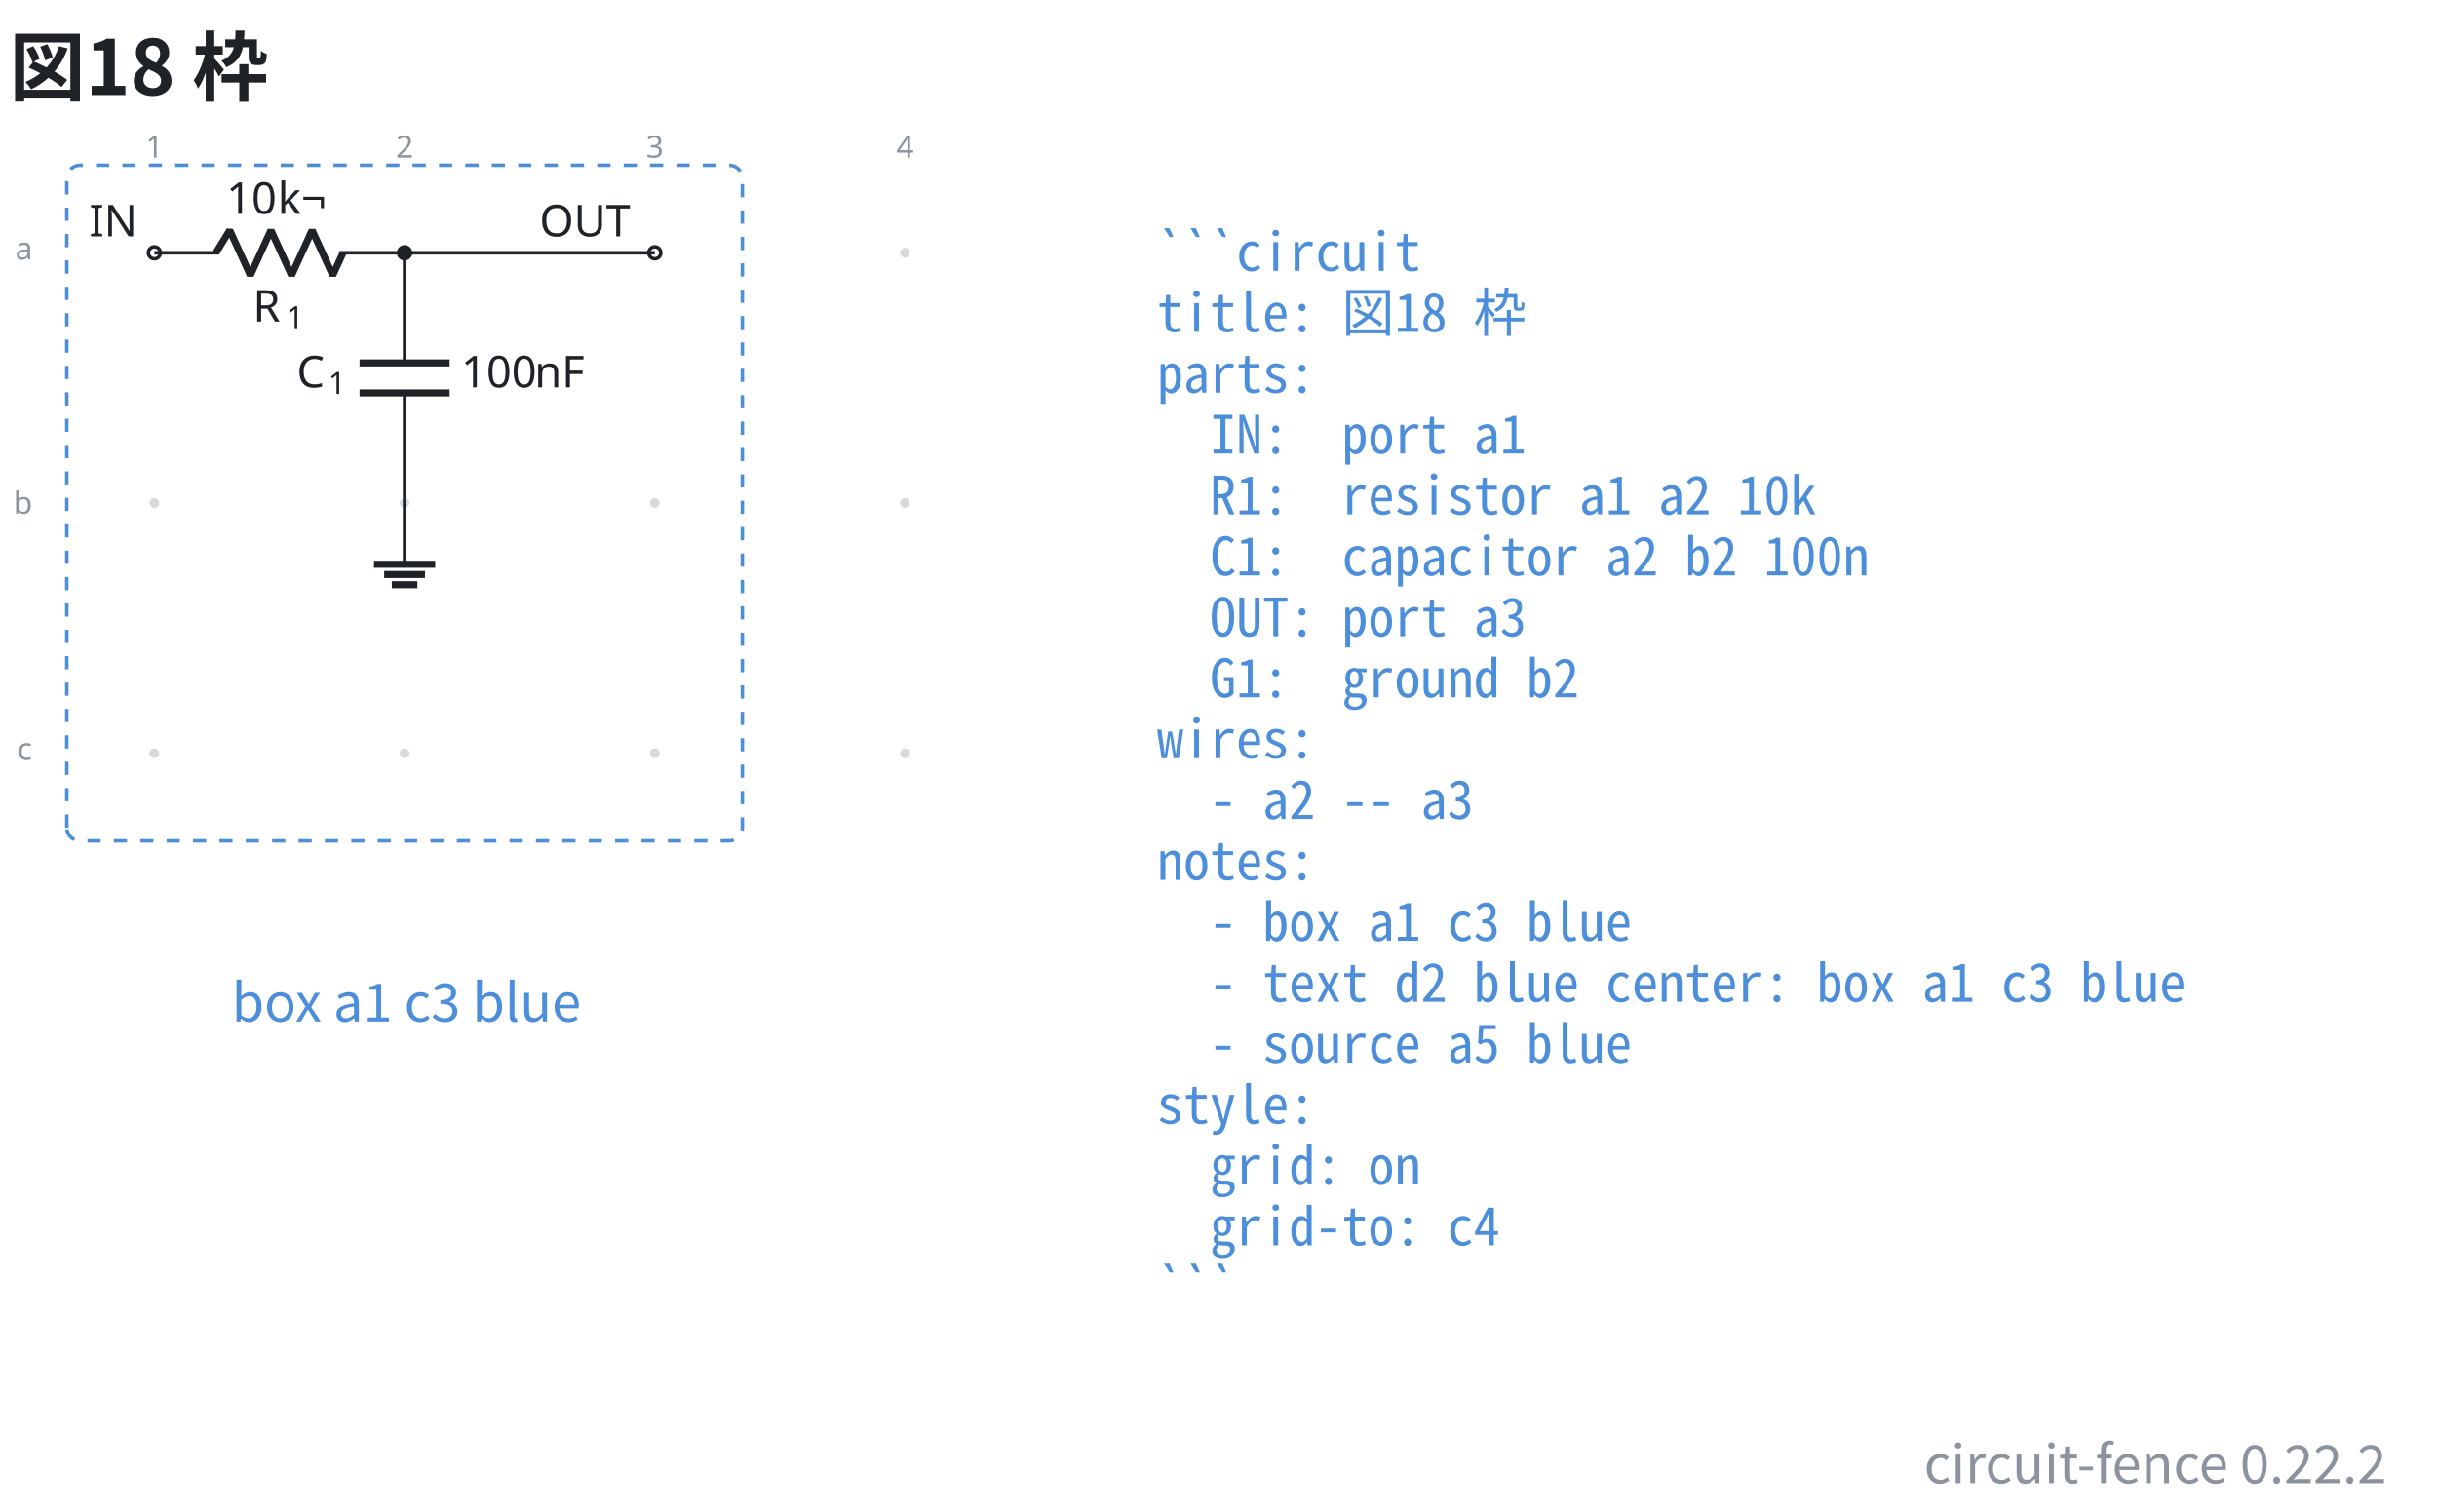
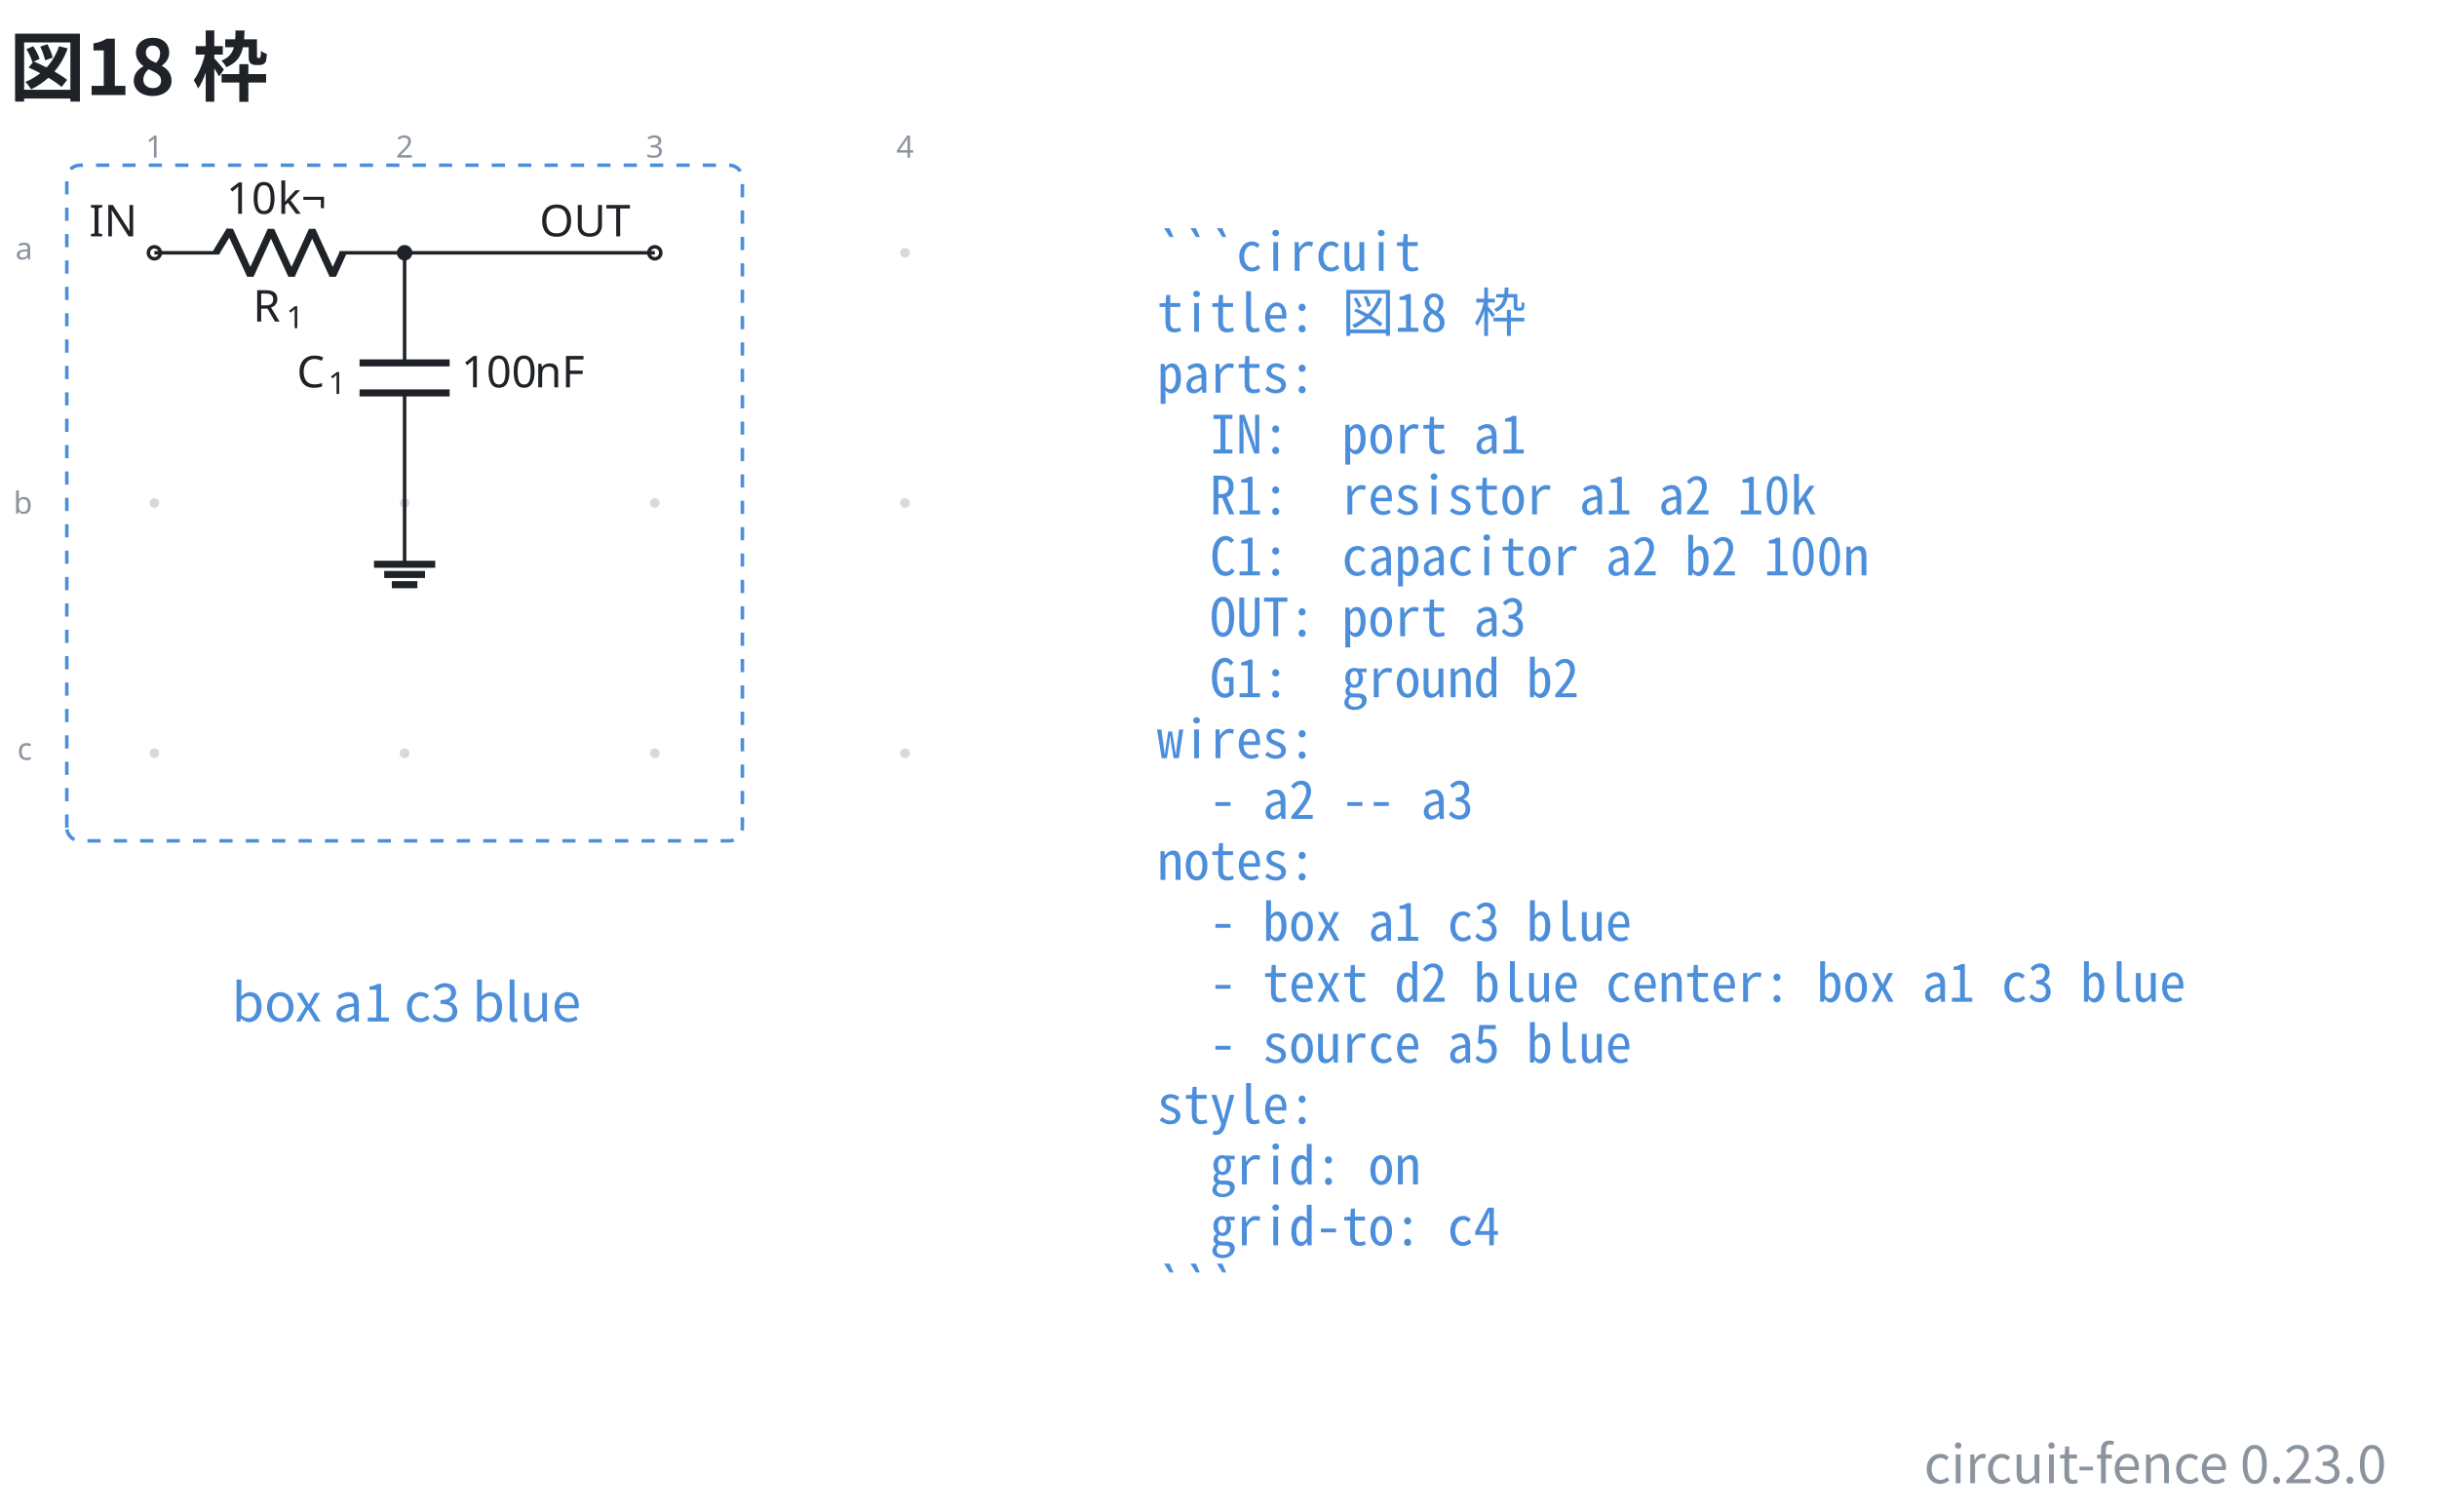
- <svg xmlns="http://www.w3.org/2000/svg" data-figure-paper="#ffffff" data-circuit-fence="0.22.2" fill="#1f2328" width="738.996" height="458.468" viewBox="-72 -72 554.247 343.851">
+ <svg xmlns="http://www.w3.org/2000/svg" data-figure-paper="#ffffff" data-circuit-fence="0.23.0" fill="#1f2328" width="738.996" height="458.468" viewBox="-72 -72 554.247 343.851">
  <rect x="-72" y="-72" width="554.247" height="343.851" fill="#ffffff" />
  <g stroke="#1f2328" stroke-miterlimit="10" stroke-width=".8">
    <path fill="#8b949e" fill-opacity=".35" stroke="none" stroke-opacity=".35" d="M-35.787-14.511a1.1 1.1 0 1 0-2.2 0 1.1 1.1 0 0 0 2.2 0M-35.787 42.394a1.1 1.1 0 1 0-2.2 0 1.1 1.1 0 0 0 2.2 0M-35.787 99.3a1.1 1.1 0 1 0-2.2 0 1.1 1.1 0 0 0 2.2 0M21.118-14.511a1.1 1.1 0 1 0-2.2 0 1.1 1.1 0 0 0 2.2 0M21.118 42.394a1.1 1.1 0 1 0-2.2 0 1.1 1.1 0 0 0 2.2 0M21.118 99.3a1.1 1.1 0 1 0-2.2 0 1.1 1.1 0 0 0 2.2 0M78.024-14.511a1.1 1.1 0 1 0-2.2 0 1.1 1.1 0 0 0 2.2 0M78.024 42.394a1.1 1.1 0 1 0-2.2 0 1.1 1.1 0 0 0 2.2 0M78.024 99.3a1.1 1.1 0 1 0-2.2 0 1.1 1.1 0 0 0 2.2 0M134.93-14.511a1.1 1.1 0 1 0-2.2 0 1.1 1.1 0 0 0 2.2 0M134.93 42.394a1.1 1.1 0 1 0-2.2 0 1.1 1.1 0 0 0 2.2 0M134.93 99.3a1.1 1.1 0 1 0-2.2 0 1.1 1.1 0 0 0 2.2 0m-1.1 0" />
    <g fill="#8b949e" stroke="#8b949e">
      <text x="-36.887" y="-14.511" fill="#8b949e" stroke="none" font-family="cmr7" font-size="7" transform="translate(-1.993 -21.645)">1</text>
    </g>
    <g fill="#8b949e" stroke="#8b949e">
      <text x="-36.887" y="-14.511" fill="#8b949e" stroke="none" font-family="cmr7" font-size="7" transform="translate(54.912 -21.645)">2</text>
    </g>
    <g fill="#8b949e" stroke="#8b949e">
      <text x="-36.887" y="-14.511" fill="#8b949e" stroke="none" font-family="cmr7" font-size="7" transform="translate(111.818 -21.645)">3</text>
    </g>
    <g fill="#8b949e" stroke="#8b949e">
      <text x="-36.887" y="-14.511" fill="#8b949e" stroke="none" font-family="cmr7" font-size="7" transform="translate(168.723 -21.645)">4</text>
    </g>
    <g fill="#8b949e" stroke="#8b949e">
      <text x="-36.887" y="-14.511" fill="#8b949e" stroke="none" font-family="cmr7" font-size="7" transform="translate(-31.62 1.507)">a</text>
    </g>
    <g fill="#8b949e" stroke="#8b949e">
      <text x="-36.887" y="-14.511" fill="#8b949e" stroke="none" font-family="cmr7" font-size="7" transform="translate(-32.05 59.336)">b</text>
    </g>
    <g fill="#8b949e" stroke="#8b949e">
      <text x="-36.887" y="-14.511" fill="#8b949e" stroke="none" font-family="cmr7" font-size="7" transform="translate(-31.189 115.318)">c</text>
    </g>
    <g fill="#ffffff">
      <path d="M-35.522-14.511a1.365 1.365 0 1 0-2.73 0 1.365 1.365 0 0 0 2.73 0Zm-1.365 0" />
    </g>
    <text x="-36.887" y="-14.511" stroke="none" font-family="cmr10" font-size="10" transform="translate(-14.844 -3.733)">IN</text>
    <path fill="none" d="M-36.887-14.511h.4m-.4 0h14.795m27.315 0h14.795m-.4 0h.4" />
    <g stroke-linejoin="bevel" stroke-width="1.6">
      <path fill="none" d="m-22.892-14.511 3.143-5.122 4.686 10.243 4.686-10.243L-5.692-9.39l4.686-10.243L3.68-9.39l2.343-5.121" />
    </g>
    <g stroke="none">
      <text x="-36.887" y="-14.511" font-family="cmmi10" font-size="10" transform="translate(22.413 15.648)">R</text>
      <text x="-29.294" y="-13.011" font-family="cmr7" font-size="7" transform="translate(22.413 15.648)">1</text>
    </g>
    <g stroke="none" font-family="cmr10" font-size="10">
      <text x="-36.887" y="-14.511" transform="translate(16.37 -8.863)">10</text>
      <text x="-25.221" y="-14.511" transform="translate(16.37 -8.863)">k¬</text>
    </g>
    <path fill="none" d="M20.018-14.511v.4m0-.4v25.038m0 6.829v25.038m0-.4v.4" />
    <g stroke-width="1.6">
      <path fill="none" d="M30.261 10.527H9.775m20.486 6.829H9.775" />
    </g>
    <g stroke="none">
      <text x="-36.887" y="-14.511" font-family="cmmi10" font-size="10" transform="translate(32.39 30.606)">C</text>
      <text x="-29.74" y="-13.011" font-family="cmr7" font-size="7" transform="translate(32.39 30.606)">1</text>
    </g>
    <g stroke="none" font-family="cmr10" font-size="10">
      <text x="-36.887" y="-14.511" transform="translate(69.787 30.606)">100</text>
      <text x="-20.22" y="-14.511" transform="translate(69.787 30.606)">nF</text>
    </g>
    <g fill="#ffffff">
      <path d="M78.29-14.511a1.365 1.365 0 1 0-2.732 0 1.365 1.365 0 0 0 2.731 0Zm-1.366 0" />
    </g>
    <text x="-36.887" y="-14.511" stroke="none" font-family="cmr10" font-size="10" transform="translate(87.578 -3.733)">OUT</text>
    <path fill="none" d="M20.018 42.394v13.93" />
    <path fill="none" stroke-width="1.6" d="M13.053 56.325h13.93m-11.608 2.321h9.287m-7.546 2.322h5.804" />
    <path fill="none" d="M20.018-14.511h56.906" />
    <path d="M21.384-14.511a1.365 1.365 0 1 0-2.731 0 1.365 1.365 0 0 0 2.73 0Zm-1.366 0" />
    <path fill="none" stroke="#4c8eda" stroke-dasharray="3.0,3.0" d="M-56.804 116.217V-31.428a3 3 0 0 1 3-3H93.841a3 3 0 0 1 3 3v147.645a3 3 0 0 1-3 3H-53.804a3 3 0 0 1-3-3ZM96.841-34.428" />
    <g>
      <text x="-36.887" y="-14.511" fill="#4c8eda" stroke="none" font-family="'Noto Sans CJK JP','Noto Sans JP','Hiragino Sans','Yu Gothic',sans-serif" font-size="12" transform="translate(57.305 174.816)" text-anchor="middle">box a1 c3 blue</text>
    </g>
    <g>
      <text x="-36.887" y="-14.511" fill="#4c8eda" stroke="none" font-family="'Noto Sans Mono CJK JP',ui-monospace,'SFMono-Regular',Consolas,'Liberation Mono',monospace" font-size="12" transform="translate(228.022 4.1)" xml:space="preserve">```circuit</text>
    </g>
    <g>
      <text x="-36.887" y="-14.511" fill="#4c8eda" stroke="none" font-family="'Noto Sans Mono CJK JP',ui-monospace,'SFMono-Regular',Consolas,'Liberation Mono',monospace" font-size="12" transform="translate(228.022 17.956)" xml:space="preserve">title: 図18 枠</text>
    </g>
    <g>
      <text x="-36.887" y="-14.511" fill="#4c8eda" stroke="none" font-family="'Noto Sans Mono CJK JP',ui-monospace,'SFMono-Regular',Consolas,'Liberation Mono',monospace" font-size="12" transform="translate(228.022 31.813)" xml:space="preserve">parts:</text>
    </g>
    <g>
      <text x="-36.887" y="-14.511" fill="#4c8eda" stroke="none" font-family="'Noto Sans Mono CJK JP',ui-monospace,'SFMono-Regular',Consolas,'Liberation Mono',monospace" font-size="12" transform="translate(228.022 45.641)" xml:space="preserve">  IN:  port a1</text>
    </g>
    <g>
      <text x="-36.887" y="-14.511" fill="#4c8eda" stroke="none" font-family="'Noto Sans Mono CJK JP',ui-monospace,'SFMono-Regular',Consolas,'Liberation Mono',monospace" font-size="12" transform="translate(228.022 59.498)" xml:space="preserve">  R1:  resistor a1 a2 10k</text>
    </g>
    <g>
      <text x="-36.887" y="-14.511" fill="#4c8eda" stroke="none" font-family="'Noto Sans Mono CJK JP',ui-monospace,'SFMono-Regular',Consolas,'Liberation Mono',monospace" font-size="12" transform="translate(228.022 73.354)" xml:space="preserve">  C1:  capacitor a2 b2 100n</text>
    </g>
    <g>
      <text x="-36.887" y="-14.511" fill="#4c8eda" stroke="none" font-family="'Noto Sans Mono CJK JP',ui-monospace,'SFMono-Regular',Consolas,'Liberation Mono',monospace" font-size="12" transform="translate(228.022 87.21)" xml:space="preserve">  OUT: port a3</text>
    </g>
    <g>
      <text x="-36.887" y="-14.511" fill="#4c8eda" stroke="none" font-family="'Noto Sans Mono CJK JP',ui-monospace,'SFMono-Regular',Consolas,'Liberation Mono',monospace" font-size="12" transform="translate(228.022 101.067)" xml:space="preserve">  G1:  ground b2</text>
    </g>
    <g>
      <text x="-36.887" y="-14.511" fill="#4c8eda" stroke="none" font-family="'Noto Sans Mono CJK JP',ui-monospace,'SFMono-Regular',Consolas,'Liberation Mono',monospace" font-size="12" transform="translate(228.022 114.924)" xml:space="preserve">wires:</text>
    </g>
    <g>
      <text x="-36.887" y="-14.511" fill="#4c8eda" stroke="none" font-family="'Noto Sans Mono CJK JP',ui-monospace,'SFMono-Regular',Consolas,'Liberation Mono',monospace" font-size="12" transform="translate(228.022 128.751)" xml:space="preserve">  - a2 -- a3</text>
    </g>
    <g>
      <text x="-36.887" y="-14.511" fill="#4c8eda" stroke="none" font-family="'Noto Sans Mono CJK JP',ui-monospace,'SFMono-Regular',Consolas,'Liberation Mono',monospace" font-size="12" transform="translate(228.022 142.608)" xml:space="preserve">notes:</text>
    </g>
    <g>
      <text x="-36.887" y="-14.511" fill="#4c8eda" stroke="none" font-family="'Noto Sans Mono CJK JP',ui-monospace,'SFMono-Regular',Consolas,'Liberation Mono',monospace" font-size="12" transform="translate(228.022 156.464)" xml:space="preserve">  - box a1 c3 blue</text>
    </g>
    <g>
      <text x="-36.887" y="-14.511" fill="#4c8eda" stroke="none" font-family="'Noto Sans Mono CJK JP',ui-monospace,'SFMono-Regular',Consolas,'Liberation Mono',monospace" font-size="12" transform="translate(228.022 170.32)" xml:space="preserve">  - text d2 blue center: box a1 c3 blue</text>
    </g>
    <g>
      <text x="-36.887" y="-14.511" fill="#4c8eda" stroke="none" font-family="'Noto Sans Mono CJK JP',ui-monospace,'SFMono-Regular',Consolas,'Liberation Mono',monospace" font-size="12" transform="translate(228.022 184.177)" xml:space="preserve">  - source a5 blue</text>
    </g>
    <g>
      <text x="-36.887" y="-14.511" fill="#4c8eda" stroke="none" font-family="'Noto Sans Mono CJK JP',ui-monospace,'SFMono-Regular',Consolas,'Liberation Mono',monospace" font-size="12" transform="translate(228.022 198.034)" xml:space="preserve">style:</text>
    </g>
    <g>
      <text x="-36.887" y="-14.511" fill="#4c8eda" stroke="none" font-family="'Noto Sans Mono CJK JP',ui-monospace,'SFMono-Regular',Consolas,'Liberation Mono',monospace" font-size="12" transform="translate(228.022 211.862)" xml:space="preserve">  grid: on</text>
    </g>
    <g>
      <text x="-36.887" y="-14.511" fill="#4c8eda" stroke="none" font-family="'Noto Sans Mono CJK JP',ui-monospace,'SFMono-Regular',Consolas,'Liberation Mono',monospace" font-size="12" transform="translate(228.022 225.718)" xml:space="preserve">  grid-to: c4</text>
    </g>
    <g>
      <text x="-36.887" y="-14.511" fill="#4c8eda" stroke="none" font-family="'Noto Sans Mono CJK JP',ui-monospace,'SFMono-Regular',Consolas,'Liberation Mono',monospace" font-size="12" transform="translate(228.022 239.575)" xml:space="preserve">```</text>
    </g>
    <g>
      <text x="-36.887" y="-14.511" fill="#1f2328" stroke="none" font-family="'Noto Sans CJK JP','Noto Sans JP','Hiragino Sans','Yu Gothic',sans-serif" font-size="17.28" transform="translate(-32.983 -35.889)" font-weight="bold">図18 枠</text>
    </g>
    <g>
-       <text x="-36.887" y="-14.511" fill="#8b949e" stroke="none" font-family="'Noto Sans CJK JP','Noto Sans JP','Hiragino Sans','Yu Gothic',sans-serif" font-size="12" transform="translate(507.656 279.82)" text-anchor="end">circuit-fence 0.22.2</text>
+       <text x="-36.887" y="-14.511" fill="#8b949e" stroke="none" font-family="'Noto Sans CJK JP','Noto Sans JP','Hiragino Sans','Yu Gothic',sans-serif" font-size="12" transform="translate(507.656 279.82)" text-anchor="end">circuit-fence 0.23.0</text>
    </g>
  </g>
</svg>
